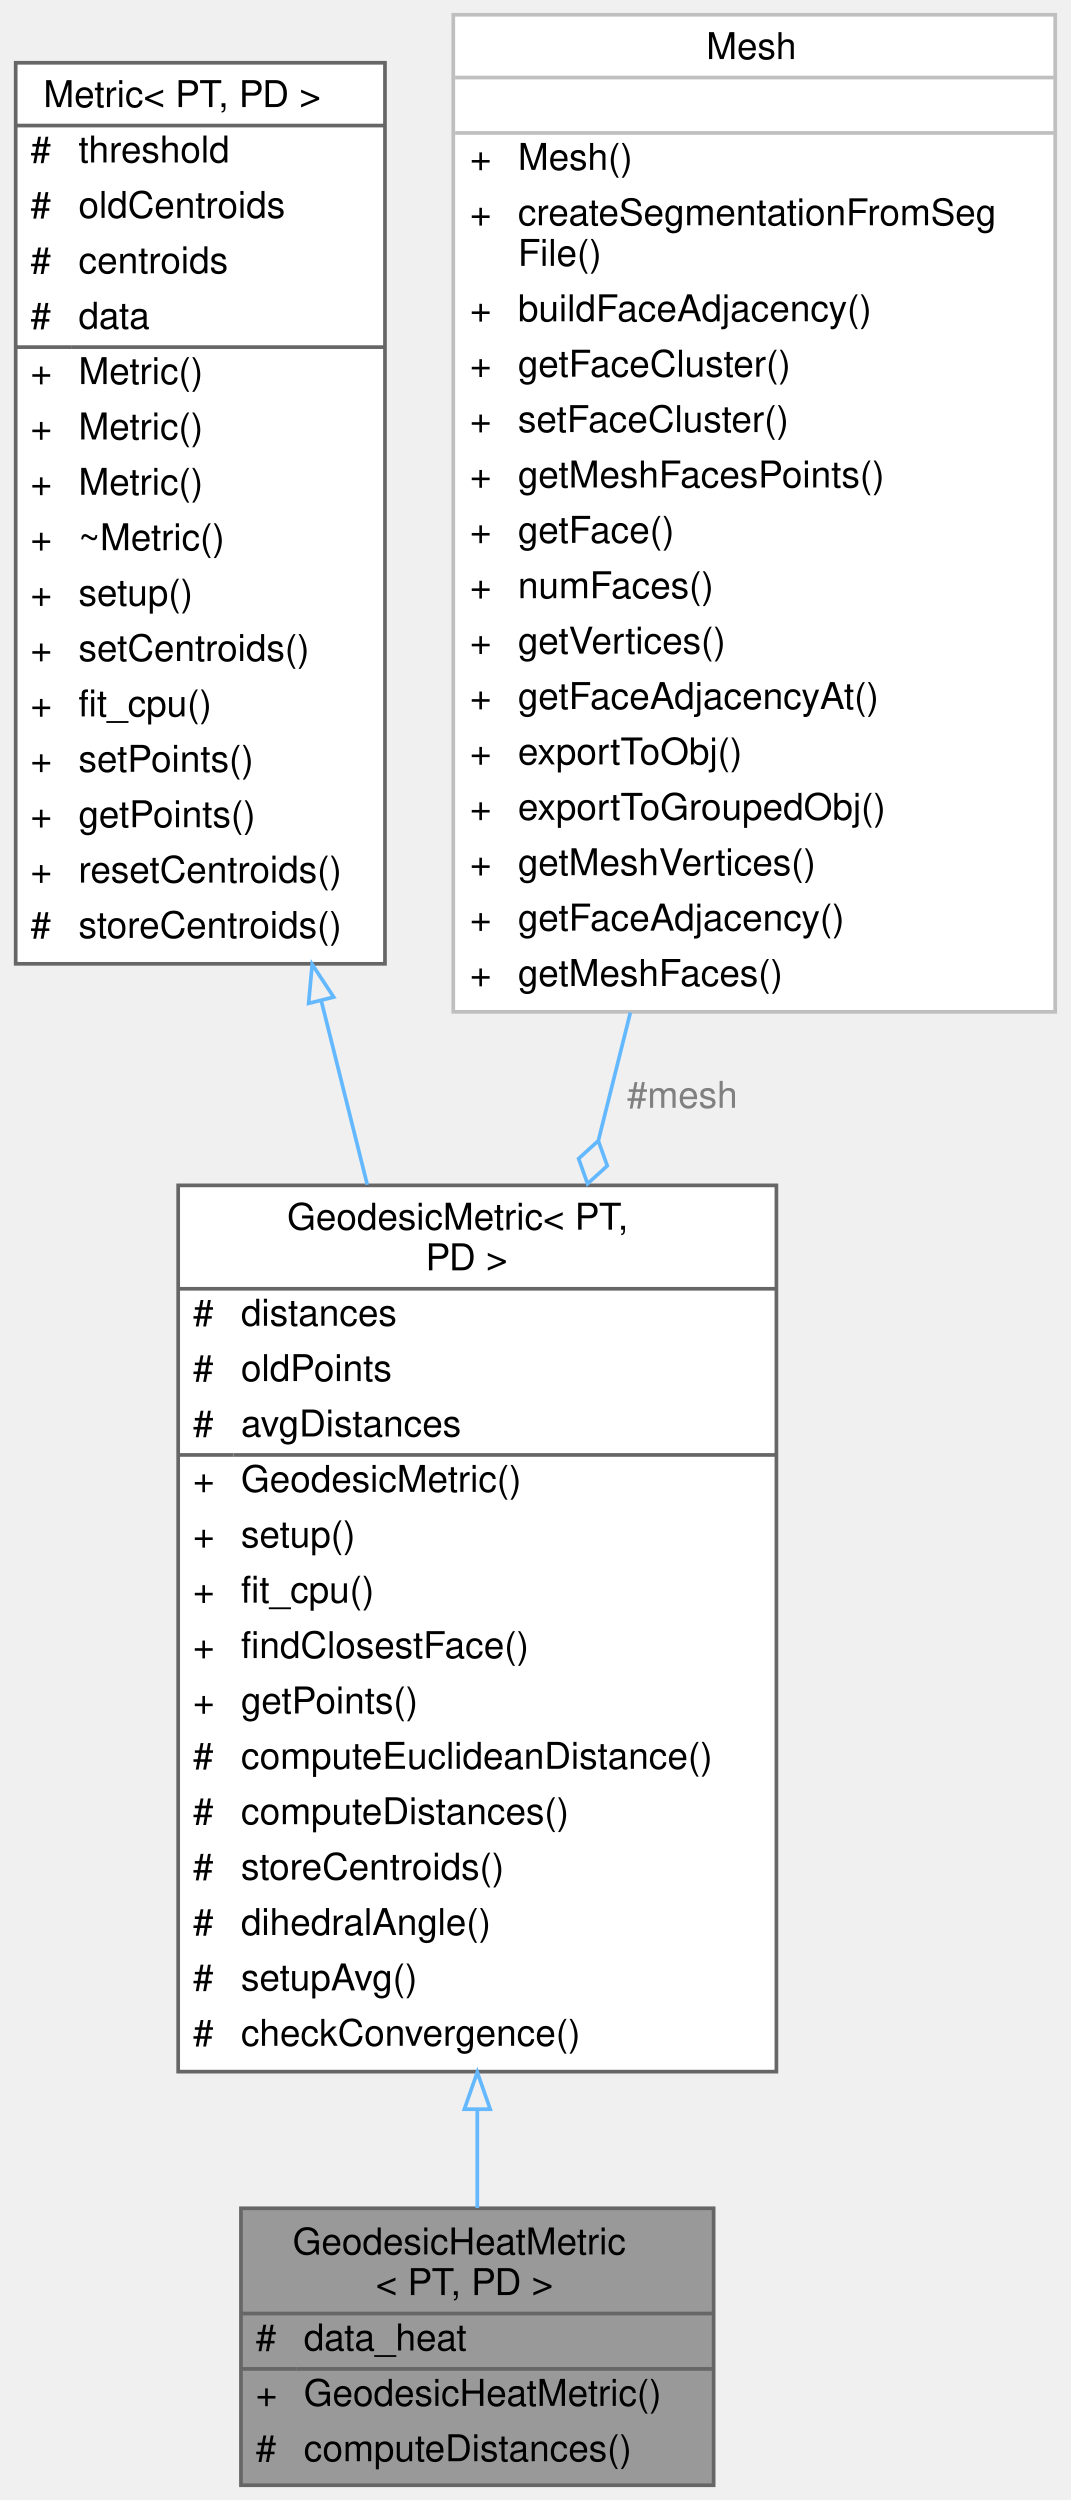
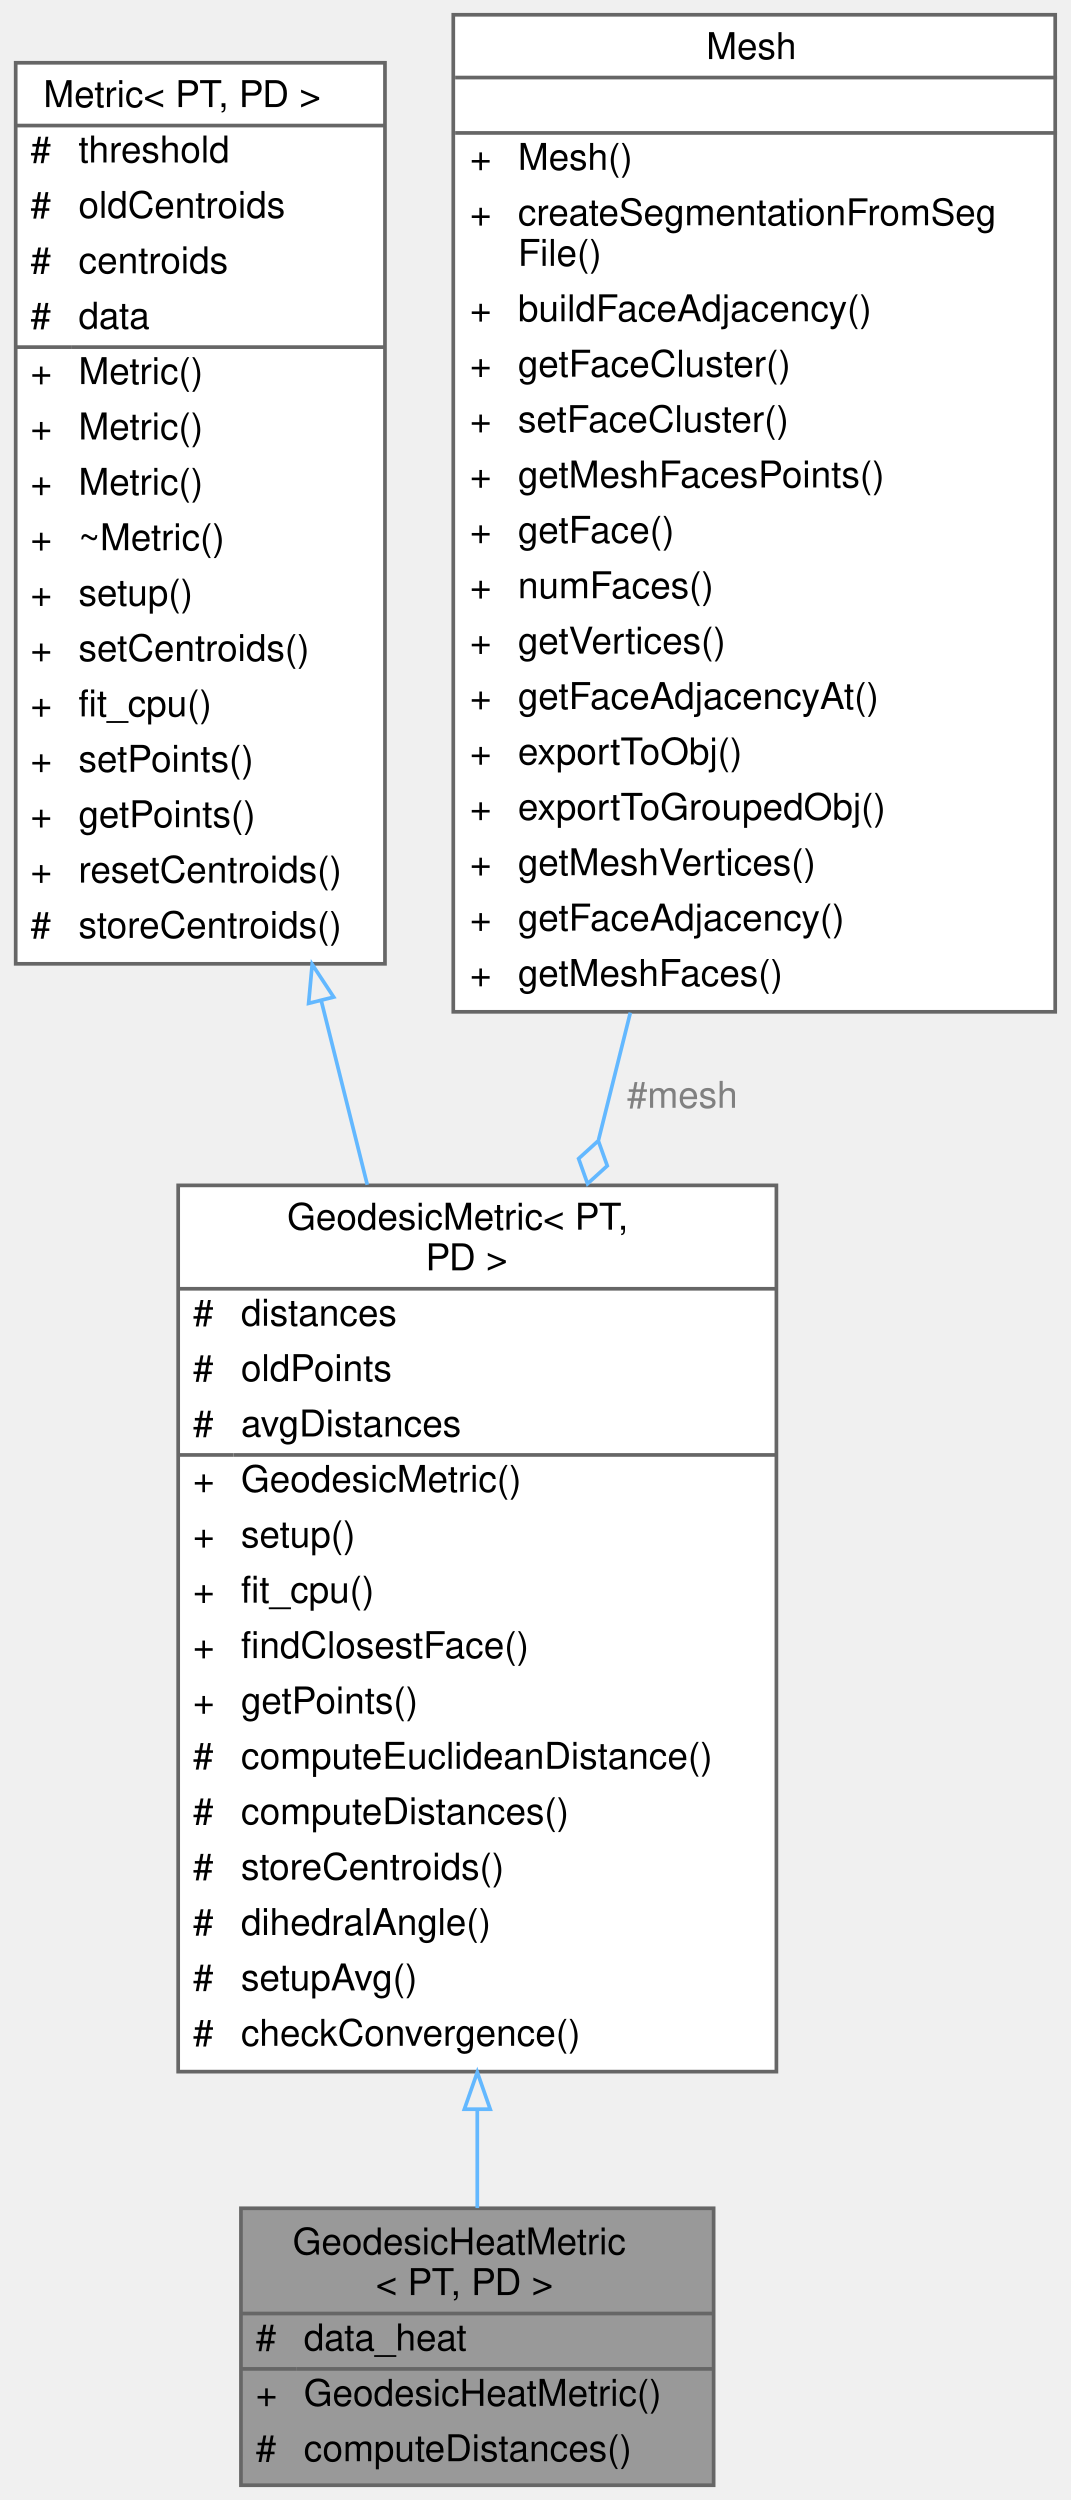
<svg xmlns="http://www.w3.org/2000/svg" xmlns:xlink="http://www.w3.org/1999/xlink" width="290pt" height="677pt" viewBox="0.00 0.00 289.50 677.00">
  <g id="graph0" class="graph" transform="scale(1 1) rotate(0) translate(4 673)">
    <g id="Node000001" class="node">
      <g id="a_Node000001">
        <a xlink:title="A class for computing geodesic distances using heat diffusion-based method.">
          <polygon fill="#999999" stroke="transparent" points="189,-75 61,-75 61,0 189,0 189,-75" />
          <text text-anchor="start" x="75" y="-62.5" font-family="Helvetica,sans-Serif" font-size="10.00">GeodesicHeatMetric</text>
          <text text-anchor="start" x="97.5" y="-51.5" font-family="Helvetica,sans-Serif" font-size="10.00">&lt; PT, PD &gt;</text>
          <text text-anchor="start" x="65" y="-36.5" font-family="Helvetica,sans-Serif" font-size="10.00">#</text>
          <text text-anchor="start" x="78" y="-36.5" font-family="Helvetica,sans-Serif" font-size="10.00">data_heat</text>
          <text text-anchor="start" x="65" y="-21.5" font-family="Helvetica,sans-Serif" font-size="10.00">+</text>
          <text text-anchor="start" x="78" y="-21.5" font-family="Helvetica,sans-Serif" font-size="10.00">GeodesicHeatMetric()</text>
          <text text-anchor="start" x="65" y="-6.5" font-family="Helvetica,sans-Serif" font-size="10.00">#</text>
          <text text-anchor="start" x="78" y="-6.5" font-family="Helvetica,sans-Serif" font-size="10.00">computeDistances()</text>
          <polygon fill="#666666" stroke="#666666" points="61,-46.5 61,-46.5 189,-46.5 189,-46.5 61,-46.5" />
          <polygon fill="#666666" stroke="#666666" points="61,-31.5 61,-31.5 76,-31.5 76,-31.5 61,-31.5" />
          <polygon fill="#666666" stroke="#666666" points="76,-31.5 76,-31.5 189,-31.5 189,-31.5 76,-31.5" />
          <polygon fill="none" stroke="#666666" points="61,0 61,-75 189,-75 189,0 61,0" />
        </a>
      </g>
    </g>
    <g id="Node000002" class="node">
      <g id="a_Node000002">
        <a xlink:href="classGeodesicMetric.html" target="_top" xlink:title="A class for computing geodesic distances on a mesh with Dijkstra's algorithm.">
          <polygon fill="white" stroke="transparent" points="206,-352 44,-352 44,-112 206,-112 206,-352" />
          <text text-anchor="start" x="73.5" y="-340" font-family="Helvetica,sans-Serif" font-size="10.00">GeodesicMetric&lt; PT,</text>
          <text text-anchor="start" x="111" y="-329" font-family="Helvetica,sans-Serif" font-size="10.00"> PD &gt;</text>
          <text text-anchor="start" x="48" y="-314" font-family="Helvetica,sans-Serif" font-size="10.00">#</text>
          <text text-anchor="start" x="61" y="-314" font-family="Helvetica,sans-Serif" font-size="10.00">distances</text>
          <text text-anchor="start" x="48" y="-299" font-family="Helvetica,sans-Serif" font-size="10.00">#</text>
          <text text-anchor="start" x="61" y="-299" font-family="Helvetica,sans-Serif" font-size="10.00">oldPoints</text>
          <text text-anchor="start" x="48" y="-284" font-family="Helvetica,sans-Serif" font-size="10.00">#</text>
          <text text-anchor="start" x="61" y="-284" font-family="Helvetica,sans-Serif" font-size="10.00">avgDistances</text>
          <text text-anchor="start" x="48" y="-269" font-family="Helvetica,sans-Serif" font-size="10.00">+</text>
          <text text-anchor="start" x="61" y="-269" font-family="Helvetica,sans-Serif" font-size="10.00">GeodesicMetric()</text>
          <text text-anchor="start" x="48" y="-254" font-family="Helvetica,sans-Serif" font-size="10.00">+</text>
          <text text-anchor="start" x="61" y="-254" font-family="Helvetica,sans-Serif" font-size="10.00">setup()</text>
          <text text-anchor="start" x="48" y="-239" font-family="Helvetica,sans-Serif" font-size="10.00">+</text>
          <text text-anchor="start" x="61" y="-239" font-family="Helvetica,sans-Serif" font-size="10.00">fit_cpu()</text>
          <text text-anchor="start" x="48" y="-224" font-family="Helvetica,sans-Serif" font-size="10.00">+</text>
          <text text-anchor="start" x="61" y="-224" font-family="Helvetica,sans-Serif" font-size="10.00">findClosestFace()</text>
          <text text-anchor="start" x="48" y="-209" font-family="Helvetica,sans-Serif" font-size="10.00">+</text>
          <text text-anchor="start" x="61" y="-209" font-family="Helvetica,sans-Serif" font-size="10.00">getPoints()</text>
          <text text-anchor="start" x="48" y="-194" font-family="Helvetica,sans-Serif" font-size="10.00">#</text>
          <text text-anchor="start" x="61" y="-194" font-family="Helvetica,sans-Serif" font-size="10.00">computeEuclideanDistance()</text>
          <text text-anchor="start" x="48" y="-179" font-family="Helvetica,sans-Serif" font-size="10.00">#</text>
          <text text-anchor="start" x="61" y="-179" font-family="Helvetica,sans-Serif" font-size="10.00">computeDistances()</text>
          <text text-anchor="start" x="48" y="-164" font-family="Helvetica,sans-Serif" font-size="10.00">#</text>
          <text text-anchor="start" x="61" y="-164" font-family="Helvetica,sans-Serif" font-size="10.00">storeCentroids()</text>
          <text text-anchor="start" x="48" y="-149" font-family="Helvetica,sans-Serif" font-size="10.00">#</text>
          <text text-anchor="start" x="61" y="-149" font-family="Helvetica,sans-Serif" font-size="10.00">dihedralAngle()</text>
          <text text-anchor="start" x="48" y="-134" font-family="Helvetica,sans-Serif" font-size="10.00">#</text>
          <text text-anchor="start" x="61" y="-134" font-family="Helvetica,sans-Serif" font-size="10.00">setupAvg()</text>
          <text text-anchor="start" x="48" y="-119" font-family="Helvetica,sans-Serif" font-size="10.00">#</text>
          <text text-anchor="start" x="61" y="-119" font-family="Helvetica,sans-Serif" font-size="10.00">checkConvergence()</text>
          <polygon fill="#666666" stroke="#666666" points="44,-324 44,-324 206,-324 206,-324 44,-324" />
          <polygon fill="#666666" stroke="#666666" points="44,-279 44,-279 59,-279 59,-279 44,-279" />
          <polygon fill="#666666" stroke="#666666" points="59,-279 59,-279 206,-279 206,-279 59,-279" />
          <polygon fill="none" stroke="#666666" points="44,-112 44,-352 206,-352 206,-112 44,-112" />
        </a>
      </g>
    </g>
    <g id="edge1_Node000001_Node000002" class="edge">
      <g id="a_edge1_Node000001_Node000002">
        <a xlink:title=" ">
          <path fill="none" stroke="#63b8ff" d="M125,-101.73C125,-92.2 125,-83.16 125,-75.06" />
          <polygon fill="none" stroke="#63b8ff" points="121.5,-101.83 125,-111.83 128.5,-101.83 121.5,-101.83" />
        </a>
      </g>
    </g>
    <g id="Node000003" class="node">
      <g id="a_Node000003">
        <a xlink:href="classMetric.html" target="_top" xlink:title="Abstract class representing a generic metric for calculating distances.">
          <polygon fill="white" stroke="transparent" points="100,-656 0,-656 0,-412 100,-412 100,-656" />
          <text text-anchor="start" x="7.5" y="-644" font-family="Helvetica,sans-Serif" font-size="10.00">Metric&lt; PT, PD &gt;</text>
          <text text-anchor="start" x="4" y="-629" font-family="Helvetica,sans-Serif" font-size="10.00">#</text>
          <text text-anchor="start" x="17" y="-629" font-family="Helvetica,sans-Serif" font-size="10.00">threshold</text>
          <text text-anchor="start" x="4" y="-614" font-family="Helvetica,sans-Serif" font-size="10.00">#</text>
          <text text-anchor="start" x="17" y="-614" font-family="Helvetica,sans-Serif" font-size="10.00">oldCentroids</text>
          <text text-anchor="start" x="4" y="-599" font-family="Helvetica,sans-Serif" font-size="10.00">#</text>
          <text text-anchor="start" x="17" y="-599" font-family="Helvetica,sans-Serif" font-size="10.00">centroids</text>
          <text text-anchor="start" x="4" y="-584" font-family="Helvetica,sans-Serif" font-size="10.00">#</text>
          <text text-anchor="start" x="17" y="-584" font-family="Helvetica,sans-Serif" font-size="10.00">data</text>
          <text text-anchor="start" x="4" y="-569" font-family="Helvetica,sans-Serif" font-size="10.00">+</text>
          <text text-anchor="start" x="17" y="-569" font-family="Helvetica,sans-Serif" font-size="10.00">Metric()</text>
          <text text-anchor="start" x="4" y="-554" font-family="Helvetica,sans-Serif" font-size="10.00">+</text>
          <text text-anchor="start" x="17" y="-554" font-family="Helvetica,sans-Serif" font-size="10.00">Metric()</text>
          <text text-anchor="start" x="4" y="-539" font-family="Helvetica,sans-Serif" font-size="10.00">+</text>
          <text text-anchor="start" x="17" y="-539" font-family="Helvetica,sans-Serif" font-size="10.00">Metric()</text>
          <text text-anchor="start" x="4" y="-524" font-family="Helvetica,sans-Serif" font-size="10.00">+</text>
          <text text-anchor="start" x="17" y="-524" font-family="Helvetica,sans-Serif" font-size="10.00">~Metric()</text>
          <text text-anchor="start" x="4" y="-509" font-family="Helvetica,sans-Serif" font-size="10.00">+</text>
          <text text-anchor="start" x="17" y="-509" font-family="Helvetica,sans-Serif" font-size="10.00">setup()</text>
          <text text-anchor="start" x="4" y="-494" font-family="Helvetica,sans-Serif" font-size="10.00">+</text>
          <text text-anchor="start" x="17" y="-494" font-family="Helvetica,sans-Serif" font-size="10.00">setCentroids()</text>
          <text text-anchor="start" x="4" y="-479" font-family="Helvetica,sans-Serif" font-size="10.00">+</text>
          <text text-anchor="start" x="17" y="-479" font-family="Helvetica,sans-Serif" font-size="10.00">fit_cpu()</text>
          <text text-anchor="start" x="4" y="-464" font-family="Helvetica,sans-Serif" font-size="10.00">+</text>
          <text text-anchor="start" x="17" y="-464" font-family="Helvetica,sans-Serif" font-size="10.00">setPoints()</text>
          <text text-anchor="start" x="4" y="-449" font-family="Helvetica,sans-Serif" font-size="10.00">+</text>
          <text text-anchor="start" x="17" y="-449" font-family="Helvetica,sans-Serif" font-size="10.00">getPoints()</text>
          <text text-anchor="start" x="4" y="-434" font-family="Helvetica,sans-Serif" font-size="10.00">+</text>
          <text text-anchor="start" x="17" y="-434" font-family="Helvetica,sans-Serif" font-size="10.00">resetCentroids()</text>
          <text text-anchor="start" x="4" y="-419" font-family="Helvetica,sans-Serif" font-size="10.00">#</text>
          <text text-anchor="start" x="17" y="-419" font-family="Helvetica,sans-Serif" font-size="10.00">storeCentroids()</text>
          <polygon fill="#666666" stroke="#666666" points="0,-639 0,-639 100,-639 100,-639 0,-639" />
          <polygon fill="#666666" stroke="#666666" points="0,-579 0,-579 15,-579 15,-579 0,-579" />
          <polygon fill="#666666" stroke="#666666" points="15,-579 15,-579 100,-579 100,-579 15,-579" />
          <polygon fill="none" stroke="#666666" points="0,-412 0,-656 100,-656 100,-412 0,-412" />
        </a>
      </g>
    </g>
    <g id="edge2_Node000002_Node000003" class="edge">
      <g id="a_edge2_Node000002_Node000003">
        <a xlink:title=" ">
          <path fill="none" stroke="#63b8ff" d="M82.72,-402.11C86.87,-385.5 91.1,-368.58 95.21,-352.17" />
          <polygon fill="none" stroke="#63b8ff" points="79.32,-401.29 80.29,-411.84 86.11,-402.99 79.32,-401.29" />
        </a>
      </g>
    </g>
    <g id="Node000004" class="node">
      <g id="a_Node000004">
-         <a xlink:href="classMesh.html" target="_top" xlink:title=" ">
+         <a xlink:href="classMesh.html" target="_top" xlink:title="Represents a 3D mesh composed of vertices, faces, and adjacency relationships.">
          <polygon fill="white" stroke="transparent" points="281.5,-669 118.5,-669 118.5,-399 281.5,-399 281.5,-669" />
          <text text-anchor="start" x="187" y="-657" font-family="Helvetica,sans-Serif" font-size="10.00">Mesh</text>
          <text text-anchor="start" x="198.5" y="-642" font-family="Helvetica,sans-Serif" font-size="10.00"> </text>
          <text text-anchor="start" x="123" y="-627" font-family="Helvetica,sans-Serif" font-size="10.00">+</text>
          <text text-anchor="start" x="136" y="-627" font-family="Helvetica,sans-Serif" font-size="10.00">Mesh()</text>
          <text text-anchor="start" x="123" y="-612" font-family="Helvetica,sans-Serif" font-size="10.00">+</text>
          <text text-anchor="start" x="136" y="-612" font-family="Helvetica,sans-Serif" font-size="10.00">createSegmentationFromSeg</text>
          <text text-anchor="start" x="136" y="-601" font-family="Helvetica,sans-Serif" font-size="10.00">File()</text>
          <text text-anchor="start" x="123" y="-586" font-family="Helvetica,sans-Serif" font-size="10.00">+</text>
          <text text-anchor="start" x="136" y="-586" font-family="Helvetica,sans-Serif" font-size="10.00">buildFaceAdjacency()</text>
          <text text-anchor="start" x="123" y="-571" font-family="Helvetica,sans-Serif" font-size="10.00">+</text>
          <text text-anchor="start" x="136" y="-571" font-family="Helvetica,sans-Serif" font-size="10.00">getFaceCluster()</text>
          <text text-anchor="start" x="123" y="-556" font-family="Helvetica,sans-Serif" font-size="10.00">+</text>
          <text text-anchor="start" x="136" y="-556" font-family="Helvetica,sans-Serif" font-size="10.00">setFaceCluster()</text>
          <text text-anchor="start" x="123" y="-541" font-family="Helvetica,sans-Serif" font-size="10.00">+</text>
          <text text-anchor="start" x="136" y="-541" font-family="Helvetica,sans-Serif" font-size="10.00">getMeshFacesPoints()</text>
          <text text-anchor="start" x="123" y="-526" font-family="Helvetica,sans-Serif" font-size="10.00">+</text>
          <text text-anchor="start" x="136" y="-526" font-family="Helvetica,sans-Serif" font-size="10.00">getFace()</text>
          <text text-anchor="start" x="123" y="-511" font-family="Helvetica,sans-Serif" font-size="10.00">+</text>
          <text text-anchor="start" x="136" y="-511" font-family="Helvetica,sans-Serif" font-size="10.00">numFaces()</text>
          <text text-anchor="start" x="123" y="-496" font-family="Helvetica,sans-Serif" font-size="10.00">+</text>
          <text text-anchor="start" x="136" y="-496" font-family="Helvetica,sans-Serif" font-size="10.00">getVertices()</text>
          <text text-anchor="start" x="123" y="-481" font-family="Helvetica,sans-Serif" font-size="10.00">+</text>
          <text text-anchor="start" x="136" y="-481" font-family="Helvetica,sans-Serif" font-size="10.00">getFaceAdjacencyAt()</text>
          <text text-anchor="start" x="123" y="-466" font-family="Helvetica,sans-Serif" font-size="10.00">+</text>
          <text text-anchor="start" x="136" y="-466" font-family="Helvetica,sans-Serif" font-size="10.00">exportToObj()</text>
          <text text-anchor="start" x="123" y="-451" font-family="Helvetica,sans-Serif" font-size="10.00">+</text>
          <text text-anchor="start" x="136" y="-451" font-family="Helvetica,sans-Serif" font-size="10.00">exportToGroupedObj()</text>
          <text text-anchor="start" x="123" y="-436" font-family="Helvetica,sans-Serif" font-size="10.00">+</text>
          <text text-anchor="start" x="136" y="-436" font-family="Helvetica,sans-Serif" font-size="10.00">getMeshVertices()</text>
          <text text-anchor="start" x="123" y="-421" font-family="Helvetica,sans-Serif" font-size="10.00">+</text>
          <text text-anchor="start" x="136" y="-421" font-family="Helvetica,sans-Serif" font-size="10.00">getFaceAdjacency()</text>
          <text text-anchor="start" x="123" y="-406" font-family="Helvetica,sans-Serif" font-size="10.00">+</text>
          <text text-anchor="start" x="136" y="-406" font-family="Helvetica,sans-Serif" font-size="10.00">getMeshFaces()</text>
-           <polygon fill="#bfbfbf" stroke="#bfbfbf" points="119,-652 119,-652 282,-652 282,-652 119,-652" />
-           <polygon fill="#bfbfbf" stroke="#bfbfbf" points="119,-637 119,-637 282,-637 282,-637 119,-637" />
-           <polygon fill="none" stroke="#bfbfbf" points="118.5,-399 118.5,-669 281.5,-669 281.5,-399 118.5,-399" />
+           <polygon fill="#666666" stroke="#666666" points="119,-652 119,-652 282,-652 282,-652 119,-652" />
+           <polygon fill="#666666" stroke="#666666" points="119,-637 119,-637 282,-637 282,-637 119,-637" />
+           <polygon fill="none" stroke="#666666" points="118.5,-399 118.5,-669 281.5,-669 281.5,-399 118.5,-399" />
        </a>
      </g>
    </g>
    <g id="edge3_Node000002_Node000004" class="edge">
      <g id="a_edge3_Node000002_Node000004">
        <a xlink:title=" ">
          <path fill="none" stroke="#63b8ff" d="M166.45,-398.79C163.58,-387.33 160.69,-375.74 157.83,-364.3" />
          <polygon fill="none" stroke="#63b8ff" points="157.77,-364.09 152.44,-359.24 154.86,-352.45 160.2,-357.3 157.77,-364.09" />
        </a>
      </g>
      <text text-anchor="middle" x="180.5" y="-373" font-family="Helvetica,sans-Serif" font-size="10.00" fill="grey"> #mesh</text>
    </g>
  </g>
</svg>
